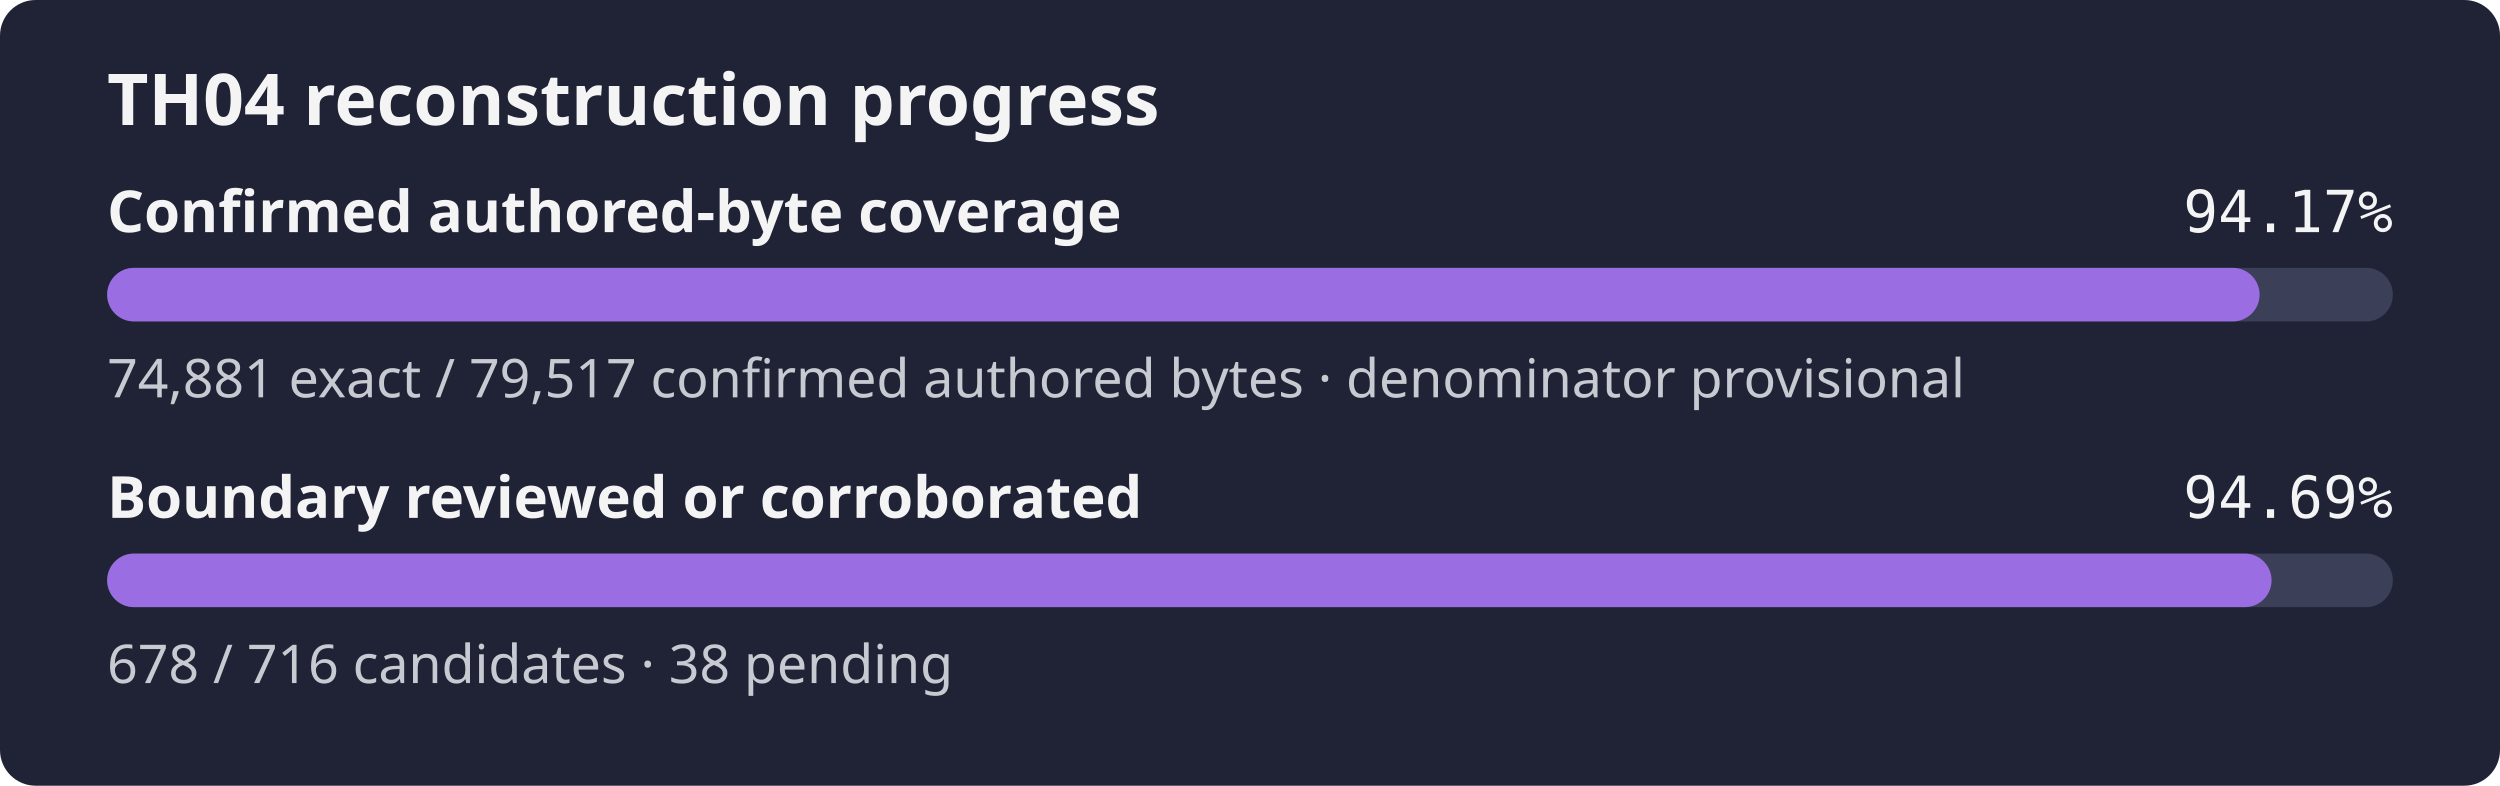
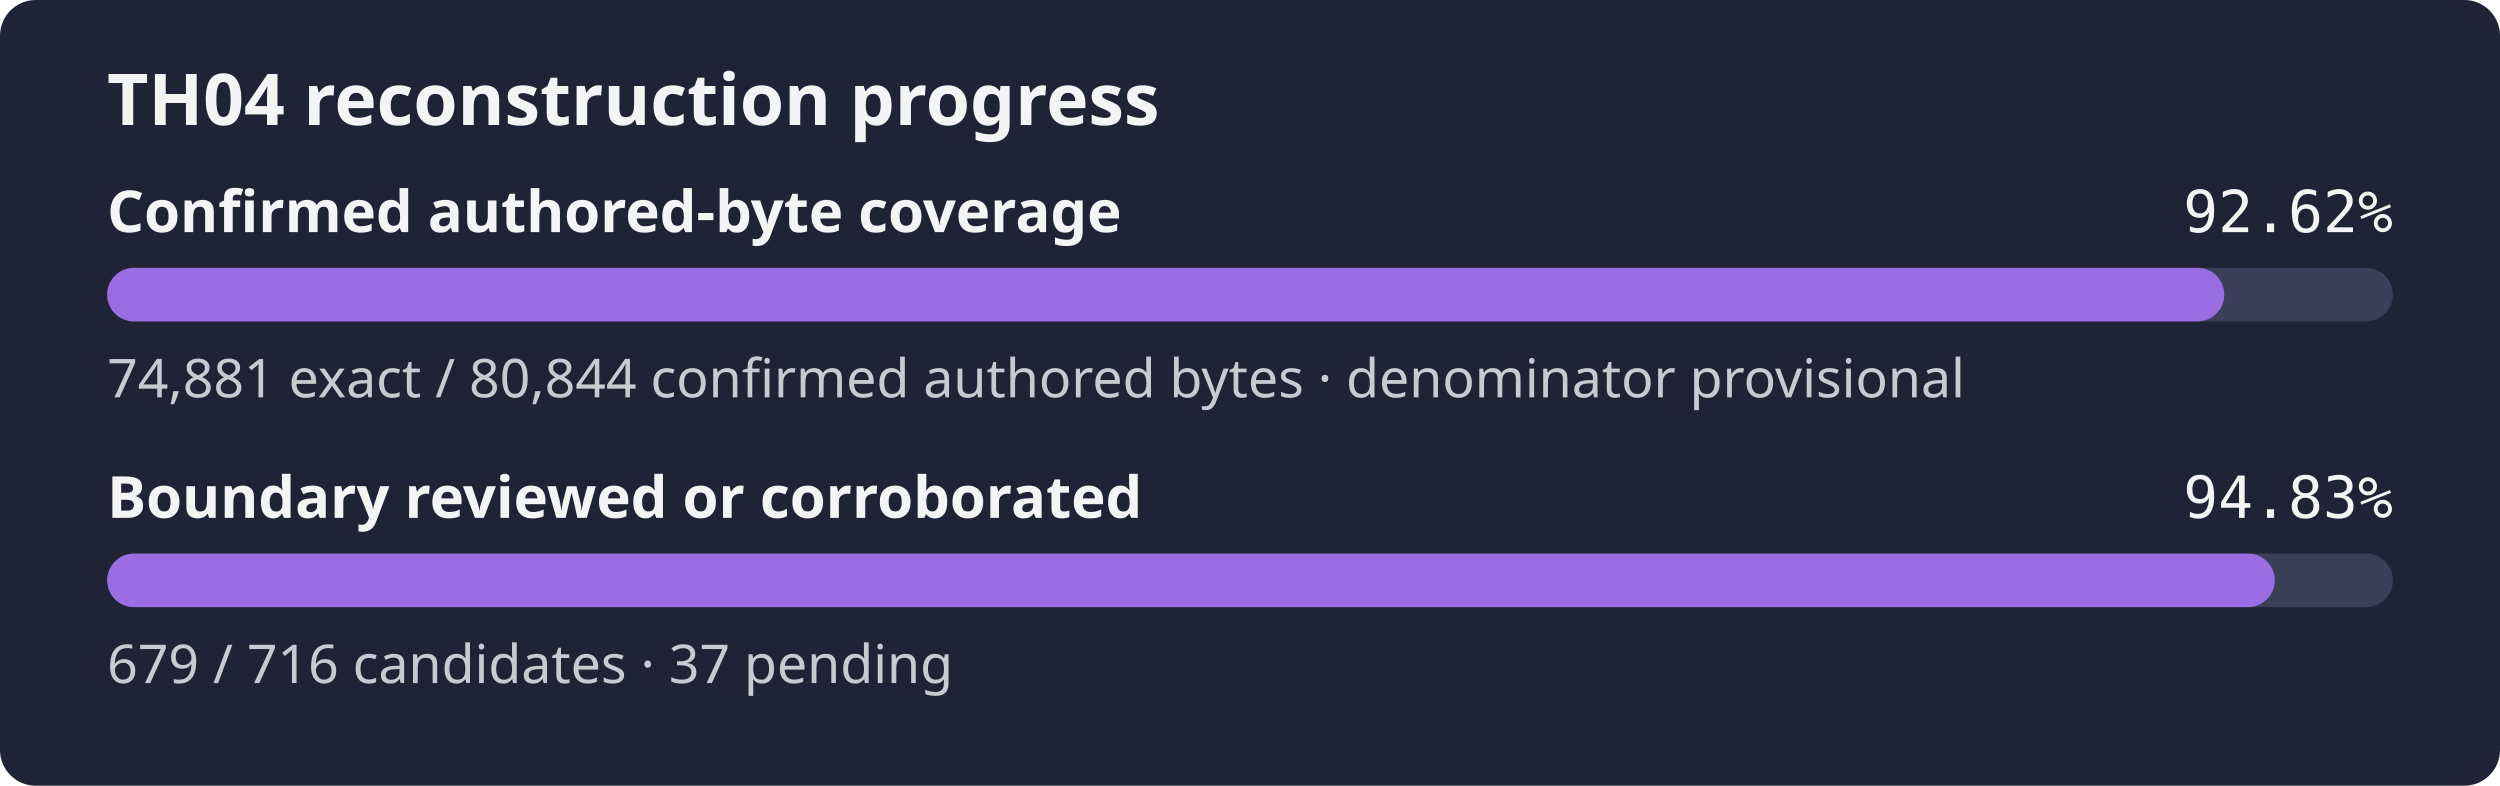
- <svg xmlns="http://www.w3.org/2000/svg" width="560" height="176" role="img" aria-label="TH04 reconstruction progress: 94.17% of the confirmed authored-byte set is exact, boundary reviewed or corroborated 94.69%">
+ <svg xmlns="http://www.w3.org/2000/svg" width="560" height="176" role="img" aria-label="TH04 reconstruction progress: 92.62% of the confirmed authored-byte set is exact, boundary reviewed or corroborated 94.83%">
  <rect width="560" height="176" rx="8" fill="#1f2335" />
  <text x="24" y="28" fill="#f4f4f5" font-family="sans-serif" font-size="16" font-weight="600">TH04 reconstruction progress</text>
  <text x="24" y="52" fill="#f4f4f5" font-family="sans-serif" font-size="13" font-weight="600">Confirmed authored-byte coverage</text>
-   <text x="536" y="52" fill="#f4f4f5" text-anchor="end" font-family="monospace" font-size="13">94.17%</text>
+   <text x="536" y="52" fill="#f4f4f5" text-anchor="end" font-family="monospace" font-size="13">92.62%</text>
  <rect x="24" y="60" width="512" height="12" rx="6" fill="#3b4058" />
-   <rect x="24" y="60" width="482.15" height="12" rx="6" fill="#9b6de3" />
-   <text x="24" y="89" fill="#c8cad2" font-family="sans-serif" font-size="12">74,881 exact / 79,517 confirmed authored bytes · denominator provisional</text>
+   <rect x="24" y="60" width="474.24" height="12" rx="6" fill="#9b6de3" />
+   <text x="24" y="89" fill="#c8cad2" font-family="sans-serif" font-size="12">74,881 exact / 80,844 confirmed authored bytes · denominator provisional</text>
  <text x="24" y="116" fill="#f4f4f5" font-family="sans-serif" font-size="13" font-weight="600">Boundary reviewed or corroborated</text>
-   <text x="536" y="116" fill="#f4f4f5" text-anchor="end" font-family="monospace" font-size="13">94.69%</text>
+   <text x="536" y="116" fill="#f4f4f5" text-anchor="end" font-family="monospace" font-size="13">94.83%</text>
  <rect x="24" y="124" width="512" height="12" rx="6" fill="#3b4058" />
-   <rect x="24" y="124" width="484.83" height="12" rx="6" fill="#9b6de3" />
-   <text x="24" y="153" fill="#c8cad2" font-family="sans-serif" font-size="12">678 / 716 candidates · 38 pending</text>
+   <rect x="24" y="124" width="485.54" height="12" rx="6" fill="#9b6de3" />
+   <text x="24" y="153" fill="#c8cad2" font-family="sans-serif" font-size="12">679 / 716 candidates · 37 pending</text>
</svg>
